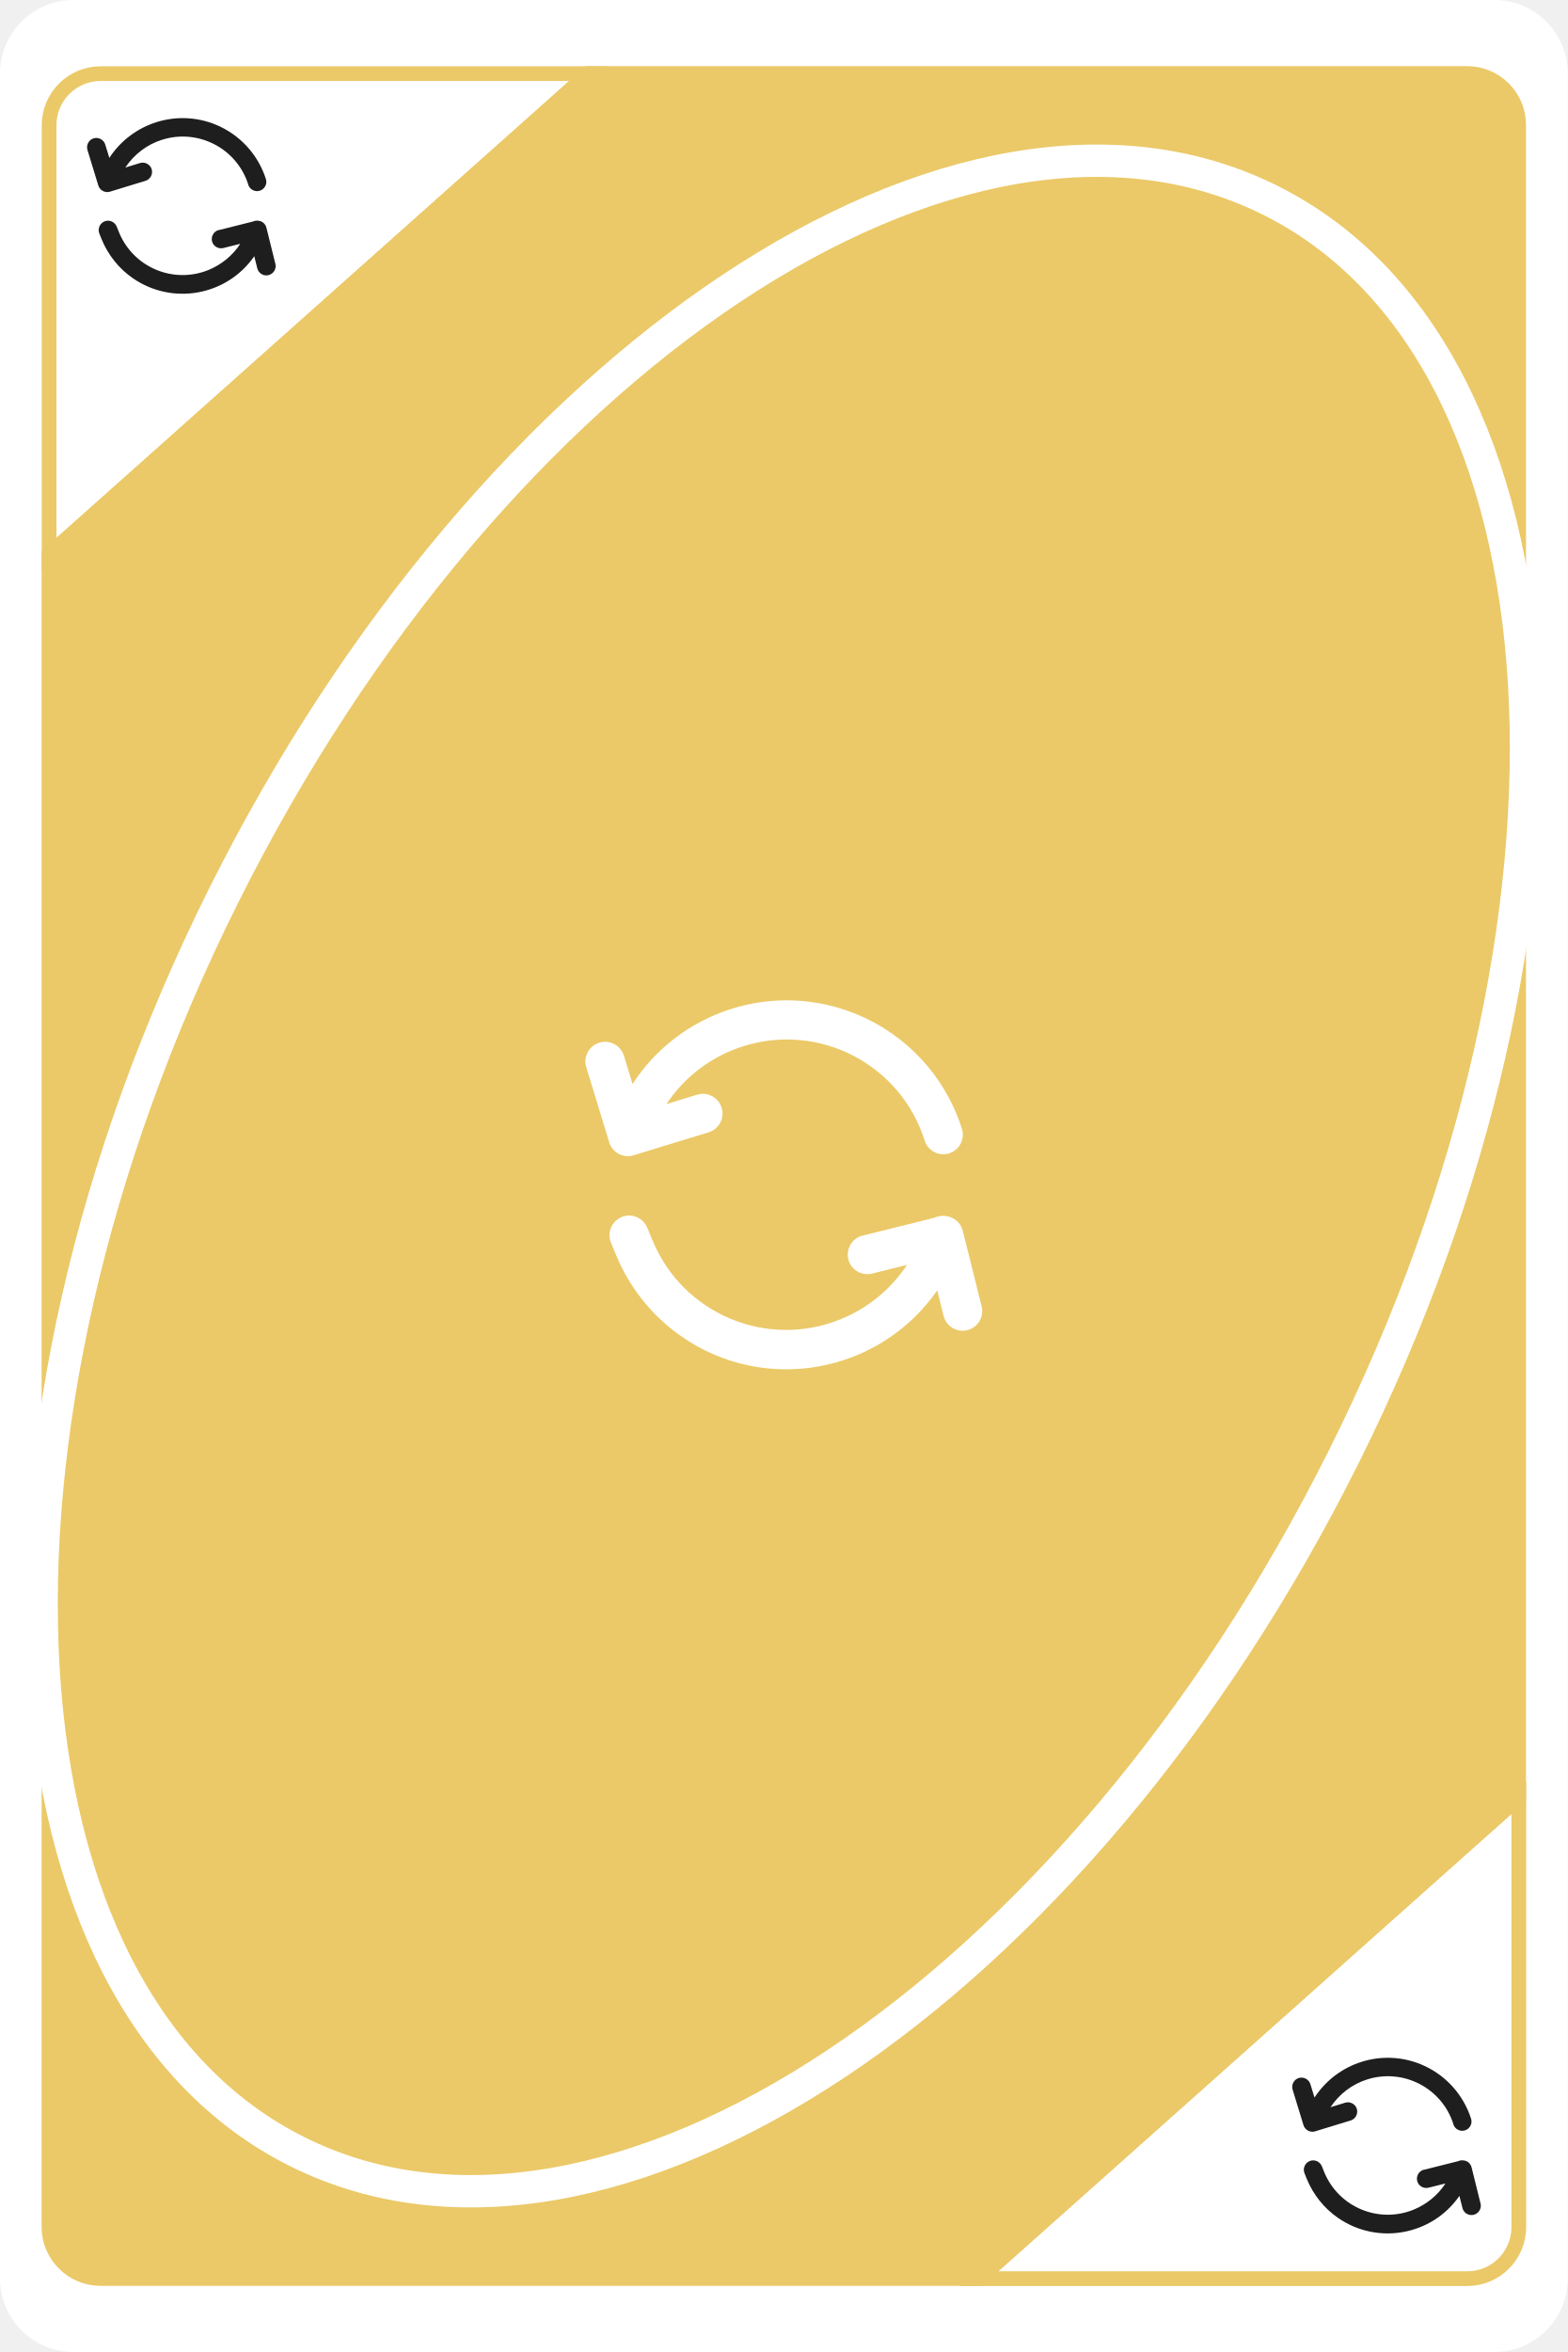
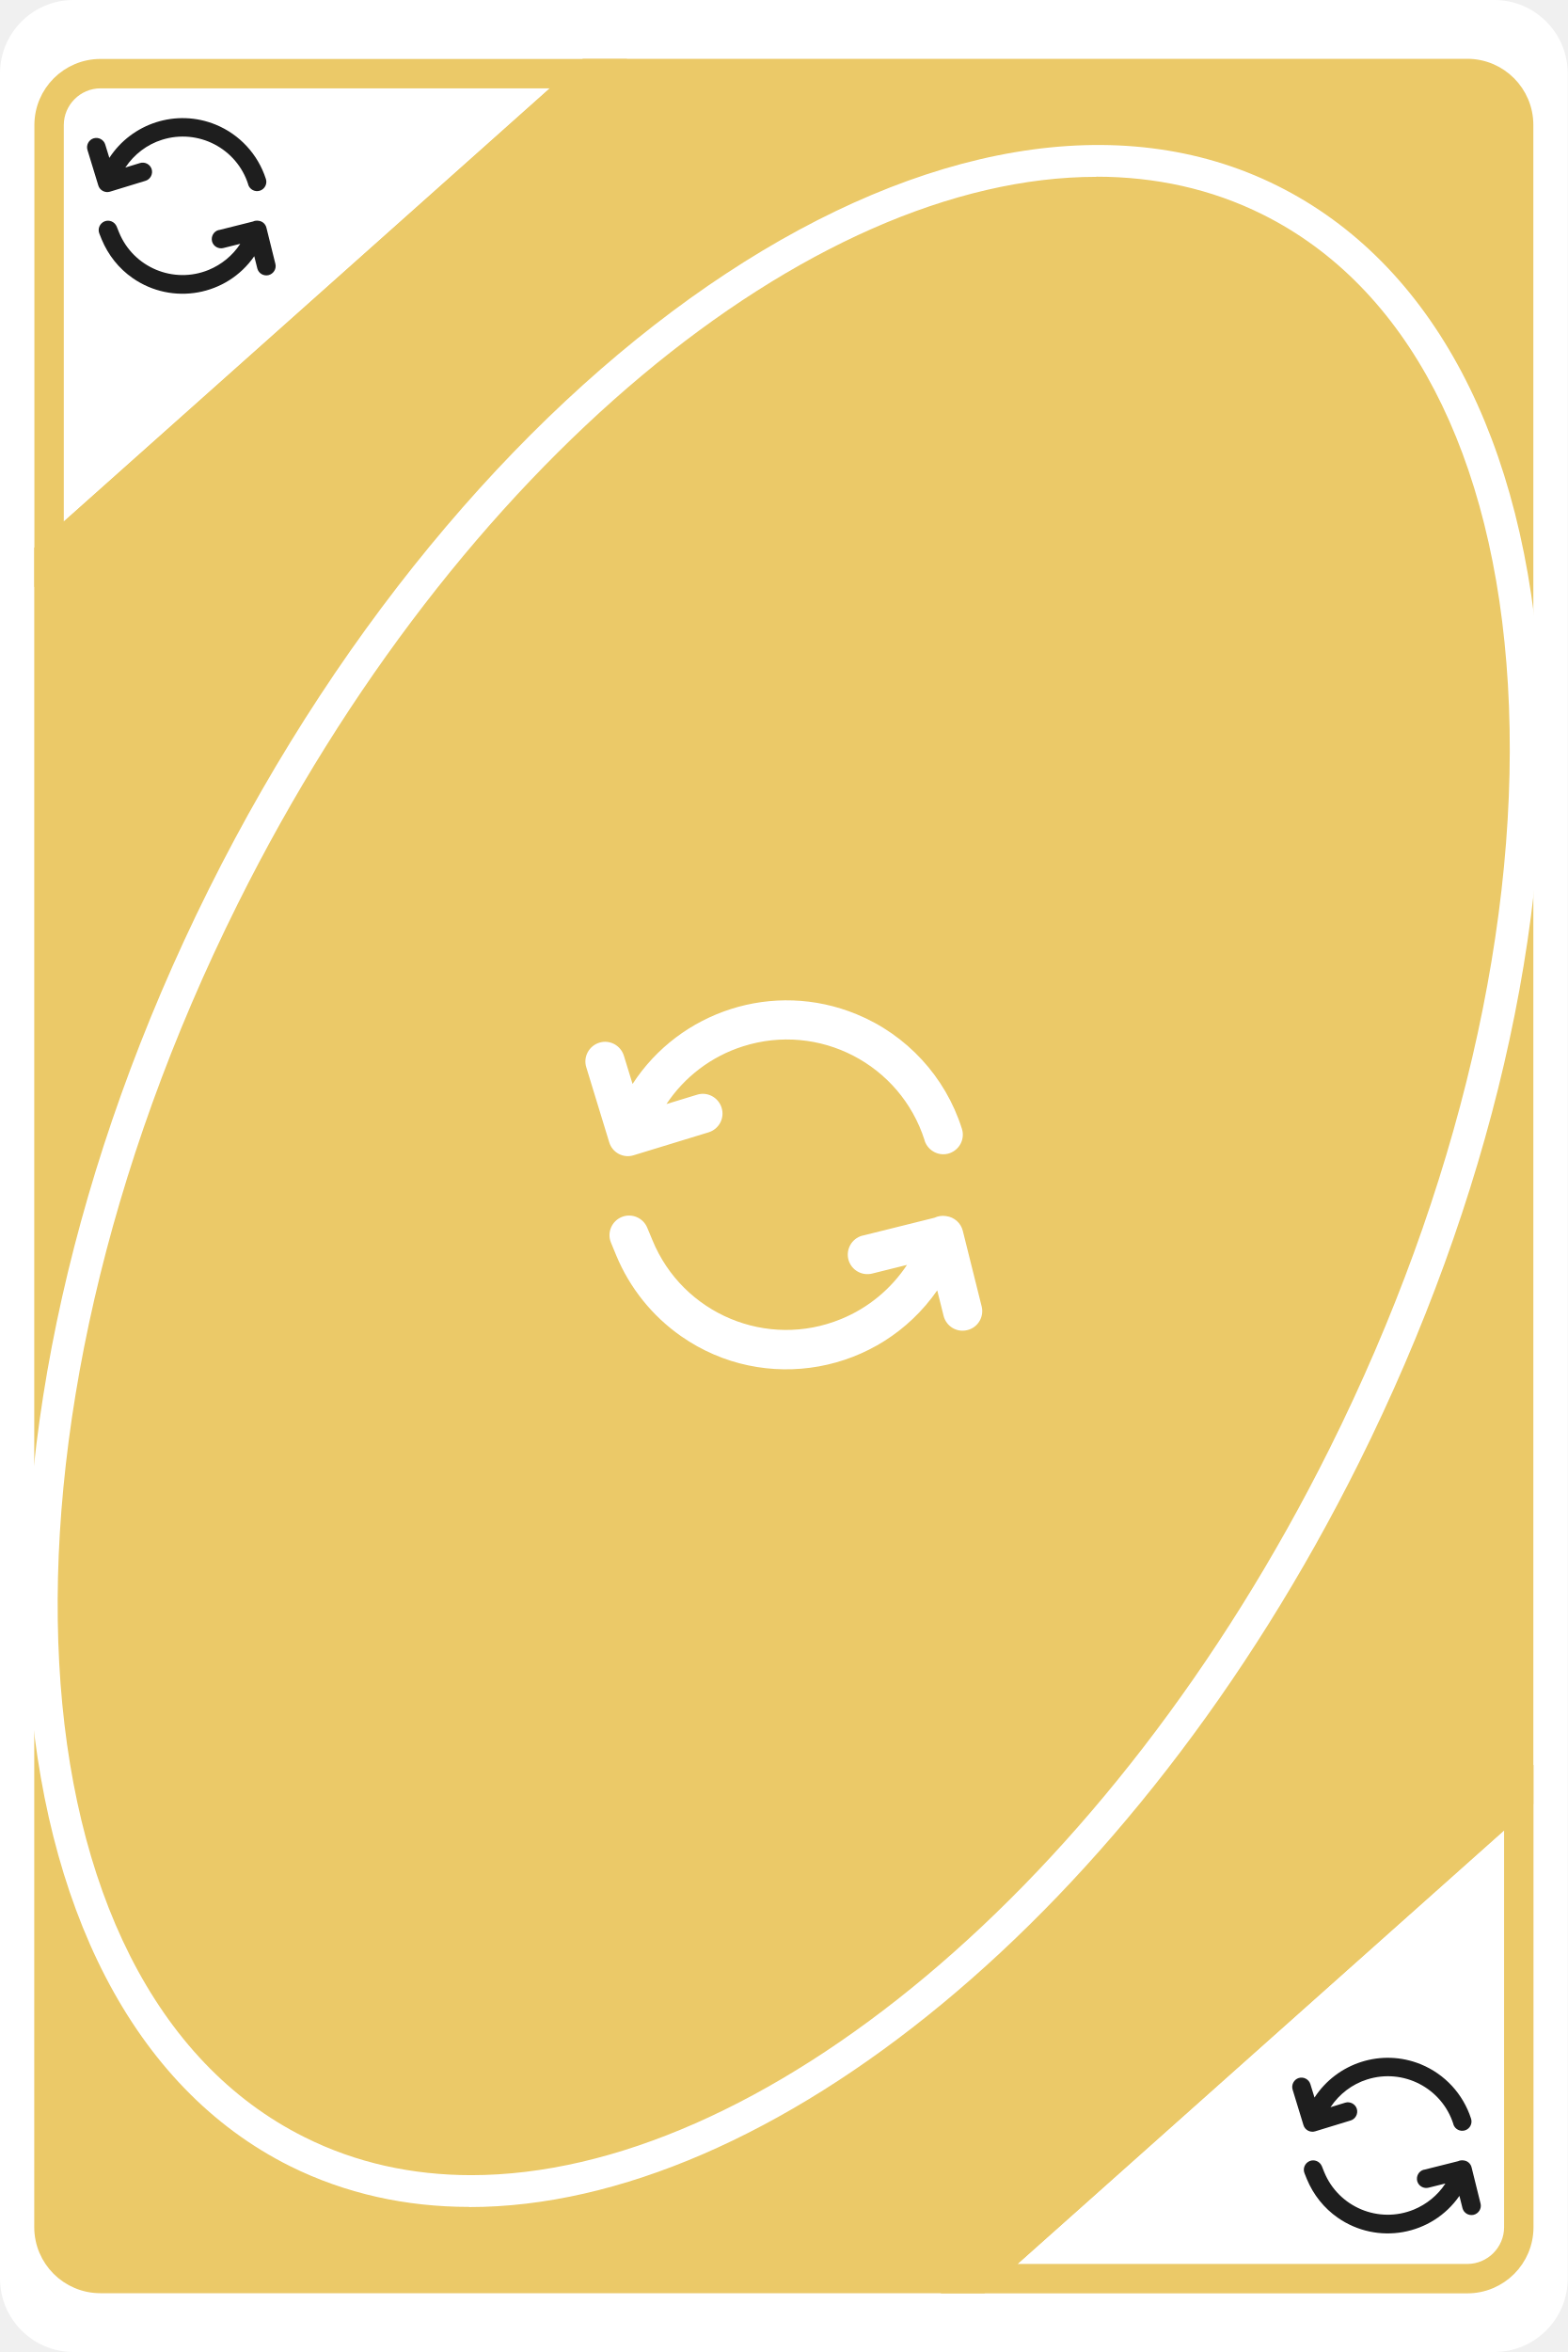
<svg xmlns="http://www.w3.org/2000/svg" id="Layer_2" data-name="Layer 2" viewBox="0 0 106.67 160">
  <defs>
    <style>
-       .cls-1, .cls-2 {
-         fill: none;
-       }
- 
-       .cls-1, .cls-2, .cls-3 {
-         stroke-miterlimit: 10;
-       }
- 
-       .cls-1, .cls-3 {
-         stroke: #ebc968;
-       }
- 
-       .cls-4 {
+       .cls-1 {
        fill: #fff;
      }

-       .cls-4, .cls-5 {
+       .cls-1, .cls-2 {
        stroke-width: 0px;
-       }
- 
-       .cls-2 {
-         stroke: #fff;
-         stroke-width: 2.2px;
      }

      .cls-3 {
        fill: #ebc968;
+         stroke: #ebc968;
+         stroke-miterlimit: 10;
      }

-       .cls-5 {
+       .cls-2 {
        fill: #1e1e1e;
      }
    </style>
  </defs>
  <g id="Layer_1-2" data-name="Layer 1">
    <g>
      <g>
-         <rect class="cls-4" x="0" y="0" width="106.67" height="160" rx="5" ry="5" />
+         <rect class="cls-1" x="0" y="0" width="106.67" height="160" rx="5" ry="5" />
        <g>
-           <path class="cls-1" d="M103.34,122.29v29.22c0,1.92-1.57,3.5-3.5,3.5h-33.22l36.72-32.72Z" />
-           <path class="cls-1" d="M6.84,5.01h33.21L3.34,37.72V8.51c0-1.93,1.58-3.5,3.5-3.5Z" />
+           <path class="cls-3" d="M99.84,155.51h-34.53l38.53-34.34v30.34c0,2.21-1.79,4-4,4ZM67.93,154.51h31.91c1.65,0,3-1.35,3-3v-28.1l-34.91,31.1Z" />
+           <path class="cls-3" d="M2.84,38.83V8.51c0-2.21,1.79-4,4-4h34.52L2.84,38.83ZM6.84,5.51c-1.65,0-3,1.35-3,3v28.09L38.73,5.51H6.84Z" />
        </g>
-         <path class="cls-3" d="M103.33,8.5v113.78l-36.72,32.72H6.83c-1.92,0-3.5-1.58-3.5-3.5V37.71L40.04,5h59.79c1.93,0,3.5,1.57,3.5,3.5Z" />
-         <ellipse class="cls-2" cx="53.33" cy="80" rx="74.17" ry="42.62" transform="translate(-42.06 92.03) rotate(-63.5)" />
+         <g>
+           <path class="cls-3" d="M103.33,8.5v113.78l-36.72,32.72H6.83c-1.92,0-3.5-1.58-3.5-3.5V37.71L40.04,5h59.79c1.93,0,3.5,1.57,3.5,3.5Z" />
+           <path class="cls-3" d="M66.8,155.5H6.83c-2.21,0-4-1.79-4-4V37.49l.17-.15L39.85,4.5h59.98c2.21,0,4,1.79,4,4v114l-.17.15-36.86,32.85ZM3.83,37.94v113.57c0,1.65,1.35,3,3,3h59.59l36.41-32.44V8.5c0-1.65-1.35-3-3-3h-59.6L3.83,37.94Z" />
+         </g>
+         <path class="cls-1" d="M31.93,150.13c-4.31,0-8.42-.9-12.19-2.77C-1.82,136.6-4.31,97.64,14.21,60.49,32.73,23.35,65.34,1.88,86.92,12.64c10.55,5.26,16.91,17.27,17.88,33.81.96,16.32-3.42,35.16-12.34,53.06-15.28,30.65-40.17,50.63-60.52,50.63ZM74.59,12.03c-19.46,0-43.51,19.56-58.41,49.45C-1.8,97.53.24,135.18,20.73,145.39h0c3.5,1.75,7.33,2.58,11.34,2.58,19.46,0,43.51-19.56,58.41-49.45,8.75-17.56,13.06-36.01,12.12-51.95-.93-15.72-6.85-27.07-16.67-31.97-3.5-1.75-7.33-2.58-11.34-2.58Z" />
      </g>
-       <path class="cls-5" d="M8.52,11.4l1.01-.31c.33-.1.69.09.79.42s-.09.69-.42.79l-2.42.74c-.33.1-.69-.09-.79-.42,0,0,0,0,0,0l-.74-2.42c-.1-.33.09-.69.42-.79.33-.1.69.09.79.42l.28.91c1.53-2.35,4.55-3.36,7.24-2.26,1.63.67,2.87,2.02,3.41,3.69.11.33-.07.69-.4.8s-.69-.07-.8-.4c0,0,0-.01,0-.02-.78-2.46-3.41-3.82-5.87-3.04-1.02.32-1.89.99-2.48,1.87h0ZM16.33,16.59l-1.12.28c-.34.09-.69-.11-.78-.44-.09-.34.11-.69.44-.78,0,0,.02,0,.03,0l2.31-.58c.12-.06.26-.07.39-.05.26.03.47.22.53.48l.61,2.46c.08.34-.14.68-.48.76-.33.07-.66-.12-.75-.45l-.21-.84c-1.87,2.7-5.58,3.36-8.27,1.49-.94-.65-1.67-1.57-2.11-2.63l-.16-.4c-.13-.32.02-.69.35-.83.32-.13.69.02.83.35l.16.4c.98,2.39,3.71,3.53,6.1,2.55.87-.36,1.62-.97,2.14-1.76h0Z" />
-       <path class="cls-5" d="M90.52,143.35l1.01-.31c.33-.1.69.09.79.42s-.09.69-.42.79l-2.42.74c-.33.1-.69-.09-.79-.42,0,0,0,0,0,0l-.74-2.42c-.1-.33.09-.69.42-.79.33-.1.69.09.79.42l.28.91c1.53-2.35,4.55-3.36,7.24-2.26,1.63.67,2.87,2.02,3.41,3.69.11.33-.07.69-.4.8s-.69-.07-.8-.4c0,0,0-.01,0-.02-.78-2.46-3.41-3.82-5.87-3.04-1.02.32-1.89.99-2.48,1.87h0ZM98.33,148.54l-1.12.28c-.34.09-.69-.11-.78-.44-.09-.34.11-.69.44-.78,0,0,.02,0,.03,0l2.31-.58c.12-.06.26-.07.39-.05.26.03.47.22.53.48l.61,2.46c.08.34-.14.68-.48.76-.33.07-.66-.12-.75-.45l-.21-.84c-1.87,2.7-5.58,3.36-8.27,1.49-.94-.65-1.67-1.57-2.11-2.63l-.16-.4c-.13-.32.02-.69.35-.83.32-.13.69.02.83.35l.16.4c.98,2.39,3.71,3.53,6.1,2.55.87-.36,1.62-.97,2.14-1.76h0Z" />
-       <path class="cls-4" d="M45.3,75.12l2.13-.65c.7-.22,1.45.18,1.67.89s-.18,1.45-.89,1.67l-5.1,1.56c-.7.22-1.45-.18-1.66-.89,0,0,0,0,0,0l-1.56-5.1c-.22-.7.18-1.45.89-1.67.7-.22,1.45.18,1.67.89l.59,1.92c3.21-4.95,9.58-7.07,15.23-4.75,3.42,1.4,6.05,4.25,7.17,7.77.24.7-.14,1.45-.83,1.69s-1.45-.14-1.69-.83c0-.02-.01-.03-.01-.05-1.65-5.18-7.18-8.04-12.36-6.39-2.14.68-3.98,2.07-5.22,3.95h0ZM61.74,86.04l-2.37.59c-.71.19-1.44-.22-1.64-.93-.19-.71.22-1.44.93-1.64.02,0,.04-.01.06-.01l4.86-1.21c.25-.12.54-.16.81-.11.54.07.99.47,1.12,1l1.29,5.17c.16.72-.29,1.43-1.01,1.59-.7.16-1.39-.26-1.58-.95l-.44-1.76c-3.94,5.67-11.74,7.08-17.41,3.13-1.98-1.38-3.52-3.3-4.44-5.53l-.35-.85c-.28-.68.05-1.46.73-1.74.68-.28,1.46.05,1.74.73l.35.84c2.06,5.03,7.81,7.44,12.84,5.37,1.84-.75,3.41-2.05,4.5-3.71h0Z" />
+       <path class="cls-2" d="M8.52,11.4l1.01-.31c.33-.1.69.09.79.42s-.09.69-.42.79l-2.42.74c-.33.1-.69-.09-.79-.42,0,0,0,0,0,0l-.74-2.42c-.1-.33.09-.69.42-.79.33-.1.69.09.79.42l.28.91c1.53-2.35,4.55-3.36,7.24-2.26,1.63.67,2.87,2.02,3.41,3.69.11.33-.07.69-.4.8s-.69-.07-.8-.4c0,0,0-.01,0-.02-.78-2.46-3.41-3.82-5.87-3.04-1.02.32-1.89.99-2.48,1.87h0ZM16.33,16.59l-1.12.28c-.34.09-.69-.11-.78-.44-.09-.34.11-.69.44-.78,0,0,.02,0,.03,0l2.31-.58c.12-.06.26-.07.39-.05.26.03.47.22.53.48l.61,2.46c.08.34-.14.68-.48.76-.33.07-.66-.12-.75-.45l-.21-.84c-1.87,2.7-5.58,3.36-8.27,1.49-.94-.65-1.67-1.57-2.11-2.63l-.16-.4c-.13-.32.02-.69.35-.83.32-.13.69.02.83.35l.16.4c.98,2.39,3.71,3.53,6.1,2.55.87-.36,1.62-.97,2.14-1.76h0Z" />
+       <path class="cls-2" d="M90.52,143.35l1.01-.31c.33-.1.69.09.79.42s-.09.69-.42.79l-2.42.74c-.33.1-.69-.09-.79-.42,0,0,0,0,0,0l-.74-2.42c-.1-.33.09-.69.42-.79.33-.1.69.09.79.42l.28.91c1.53-2.35,4.55-3.36,7.24-2.26,1.63.67,2.87,2.02,3.41,3.69.11.33-.07.69-.4.8s-.69-.07-.8-.4c0,0,0-.01,0-.02-.78-2.46-3.41-3.82-5.87-3.04-1.02.32-1.89.99-2.48,1.87h0ZM98.33,148.54l-1.12.28c-.34.09-.69-.11-.78-.44-.09-.34.11-.69.44-.78,0,0,.02,0,.03,0l2.31-.58c.12-.06.26-.07.39-.05.26.03.47.22.53.48l.61,2.46c.08.34-.14.68-.48.76-.33.07-.66-.12-.75-.45l-.21-.84c-1.87,2.7-5.58,3.36-8.27,1.49-.94-.65-1.67-1.57-2.11-2.63l-.16-.4c-.13-.32.02-.69.35-.83.32-.13.69.02.83.35l.16.4c.98,2.39,3.71,3.53,6.1,2.55.87-.36,1.62-.97,2.14-1.76h0Z" />
+       <path class="cls-1" d="M45.3,75.12l2.13-.65c.7-.22,1.45.18,1.67.89s-.18,1.45-.89,1.67l-5.1,1.56c-.7.22-1.45-.18-1.66-.89,0,0,0,0,0,0l-1.56-5.1c-.22-.7.18-1.45.89-1.67.7-.22,1.45.18,1.67.89l.59,1.92c3.21-4.95,9.58-7.07,15.23-4.75,3.42,1.4,6.05,4.25,7.17,7.77.24.7-.14,1.45-.83,1.69s-1.45-.14-1.69-.83c0-.02-.01-.03-.01-.05-1.65-5.18-7.18-8.04-12.36-6.39-2.14.68-3.98,2.07-5.22,3.95h0ZM61.74,86.04l-2.37.59c-.71.19-1.44-.22-1.64-.93-.19-.71.22-1.44.93-1.64.02,0,.04-.01.06-.01l4.86-1.21c.25-.12.54-.16.81-.11.54.07.99.47,1.12,1l1.29,5.17c.16.72-.29,1.43-1.01,1.59-.7.16-1.39-.26-1.58-.95l-.44-1.76c-3.94,5.67-11.74,7.08-17.41,3.13-1.98-1.38-3.52-3.3-4.44-5.53l-.35-.85c-.28-.68.05-1.46.73-1.74.68-.28,1.46.05,1.74.73l.35.84c2.06,5.03,7.81,7.44,12.84,5.37,1.84-.75,3.41-2.05,4.5-3.71h0Z" />
    </g>
  </g>
</svg>
